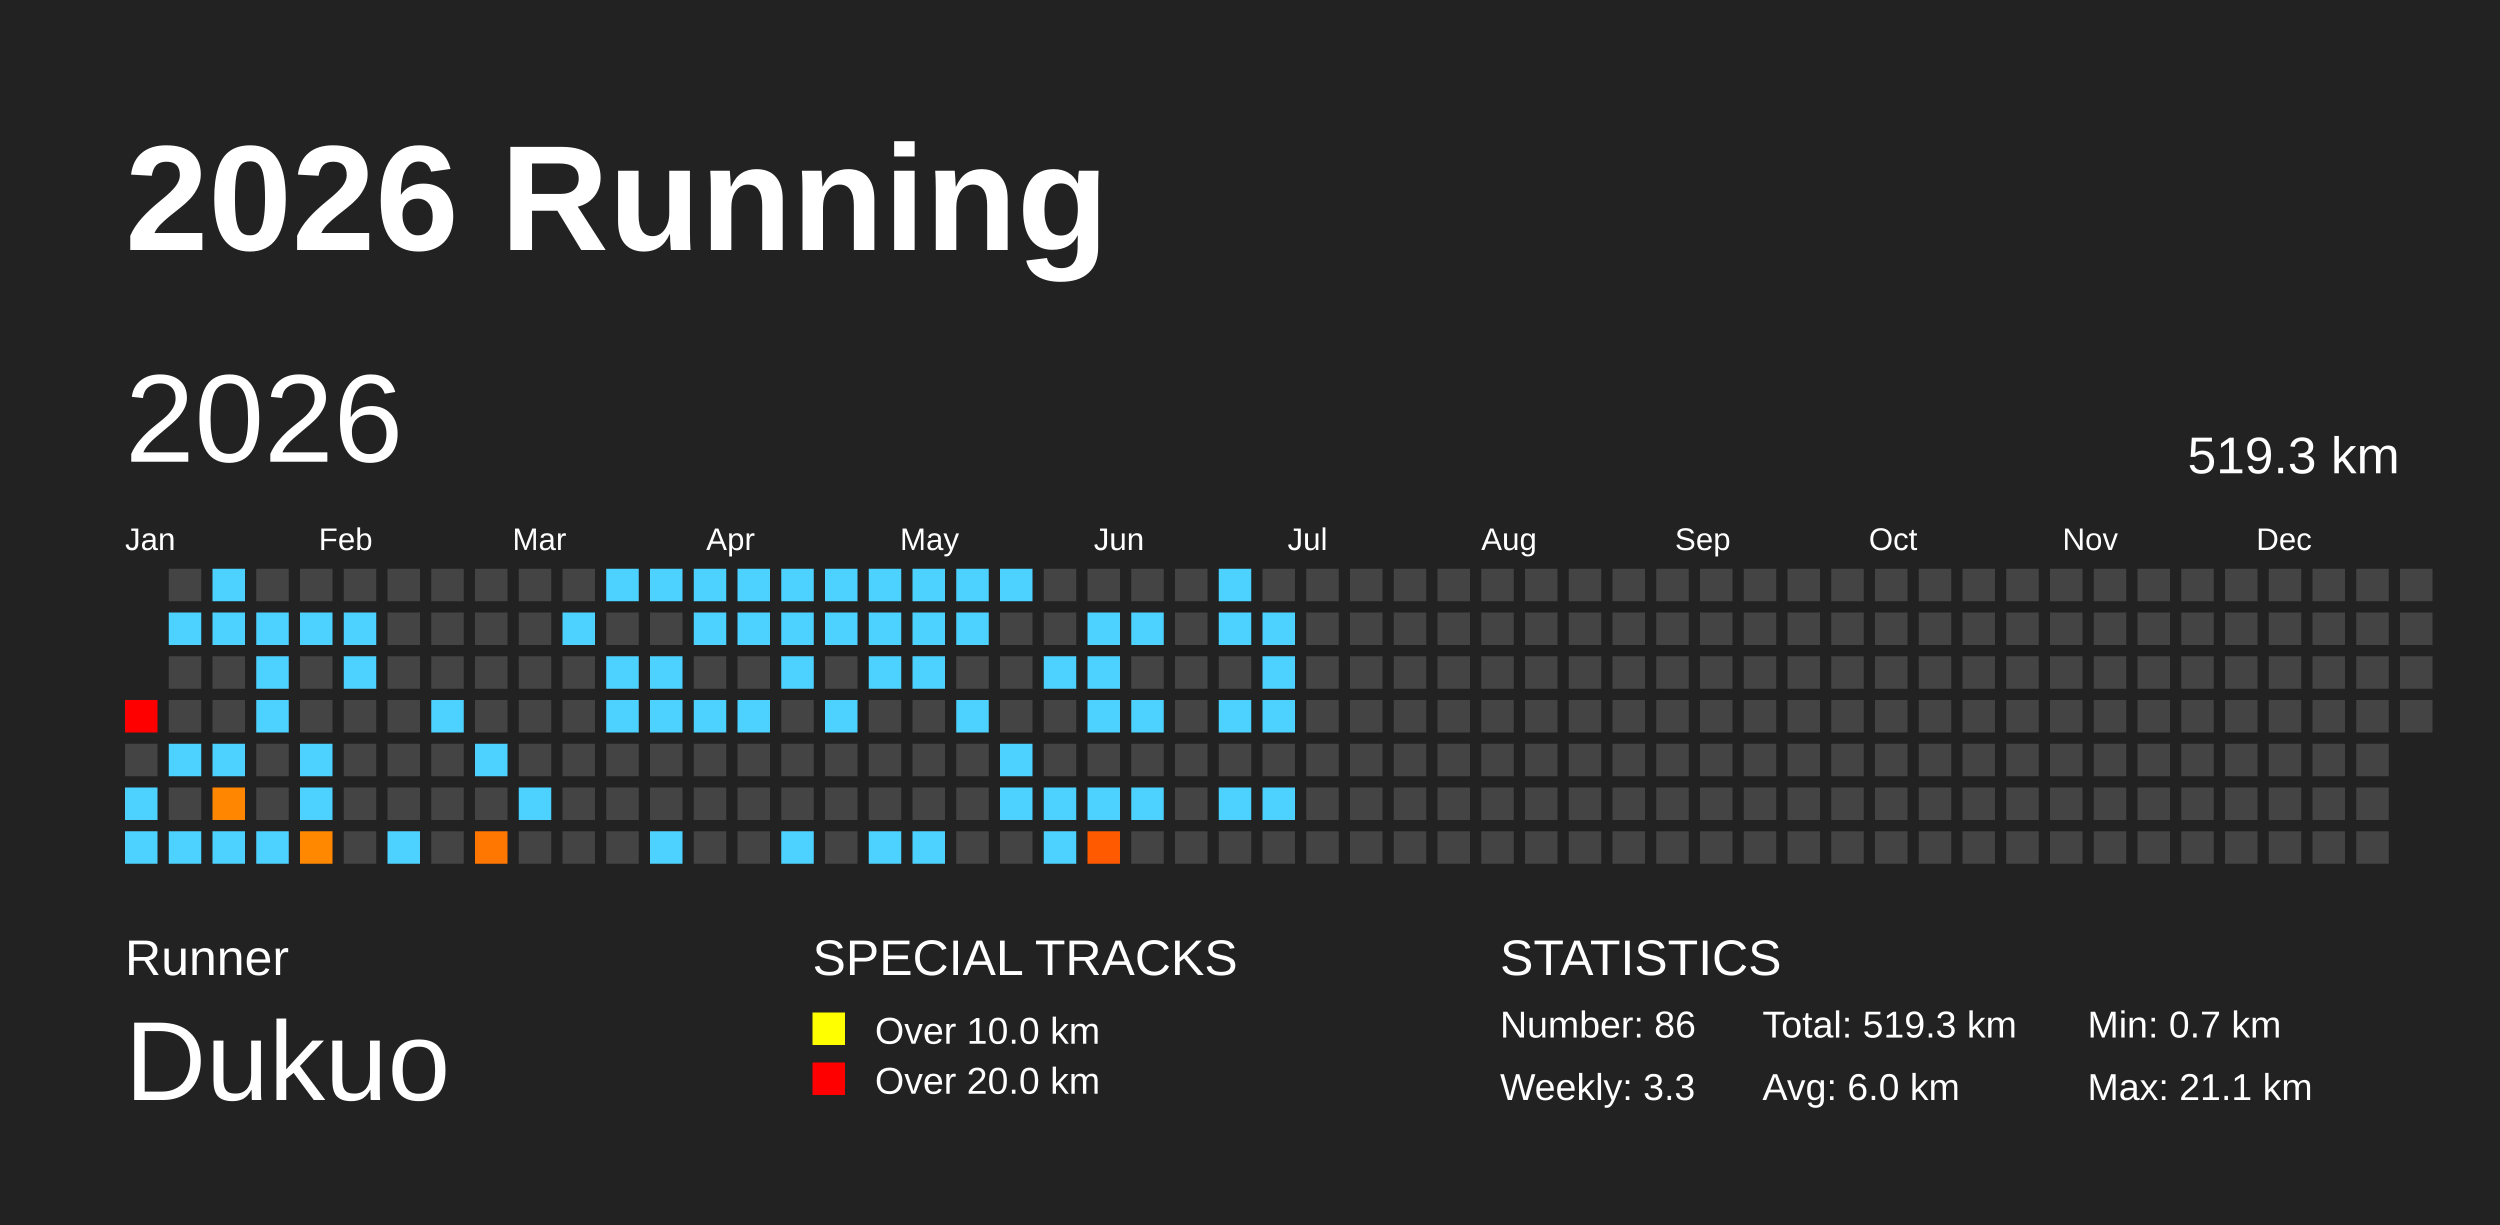
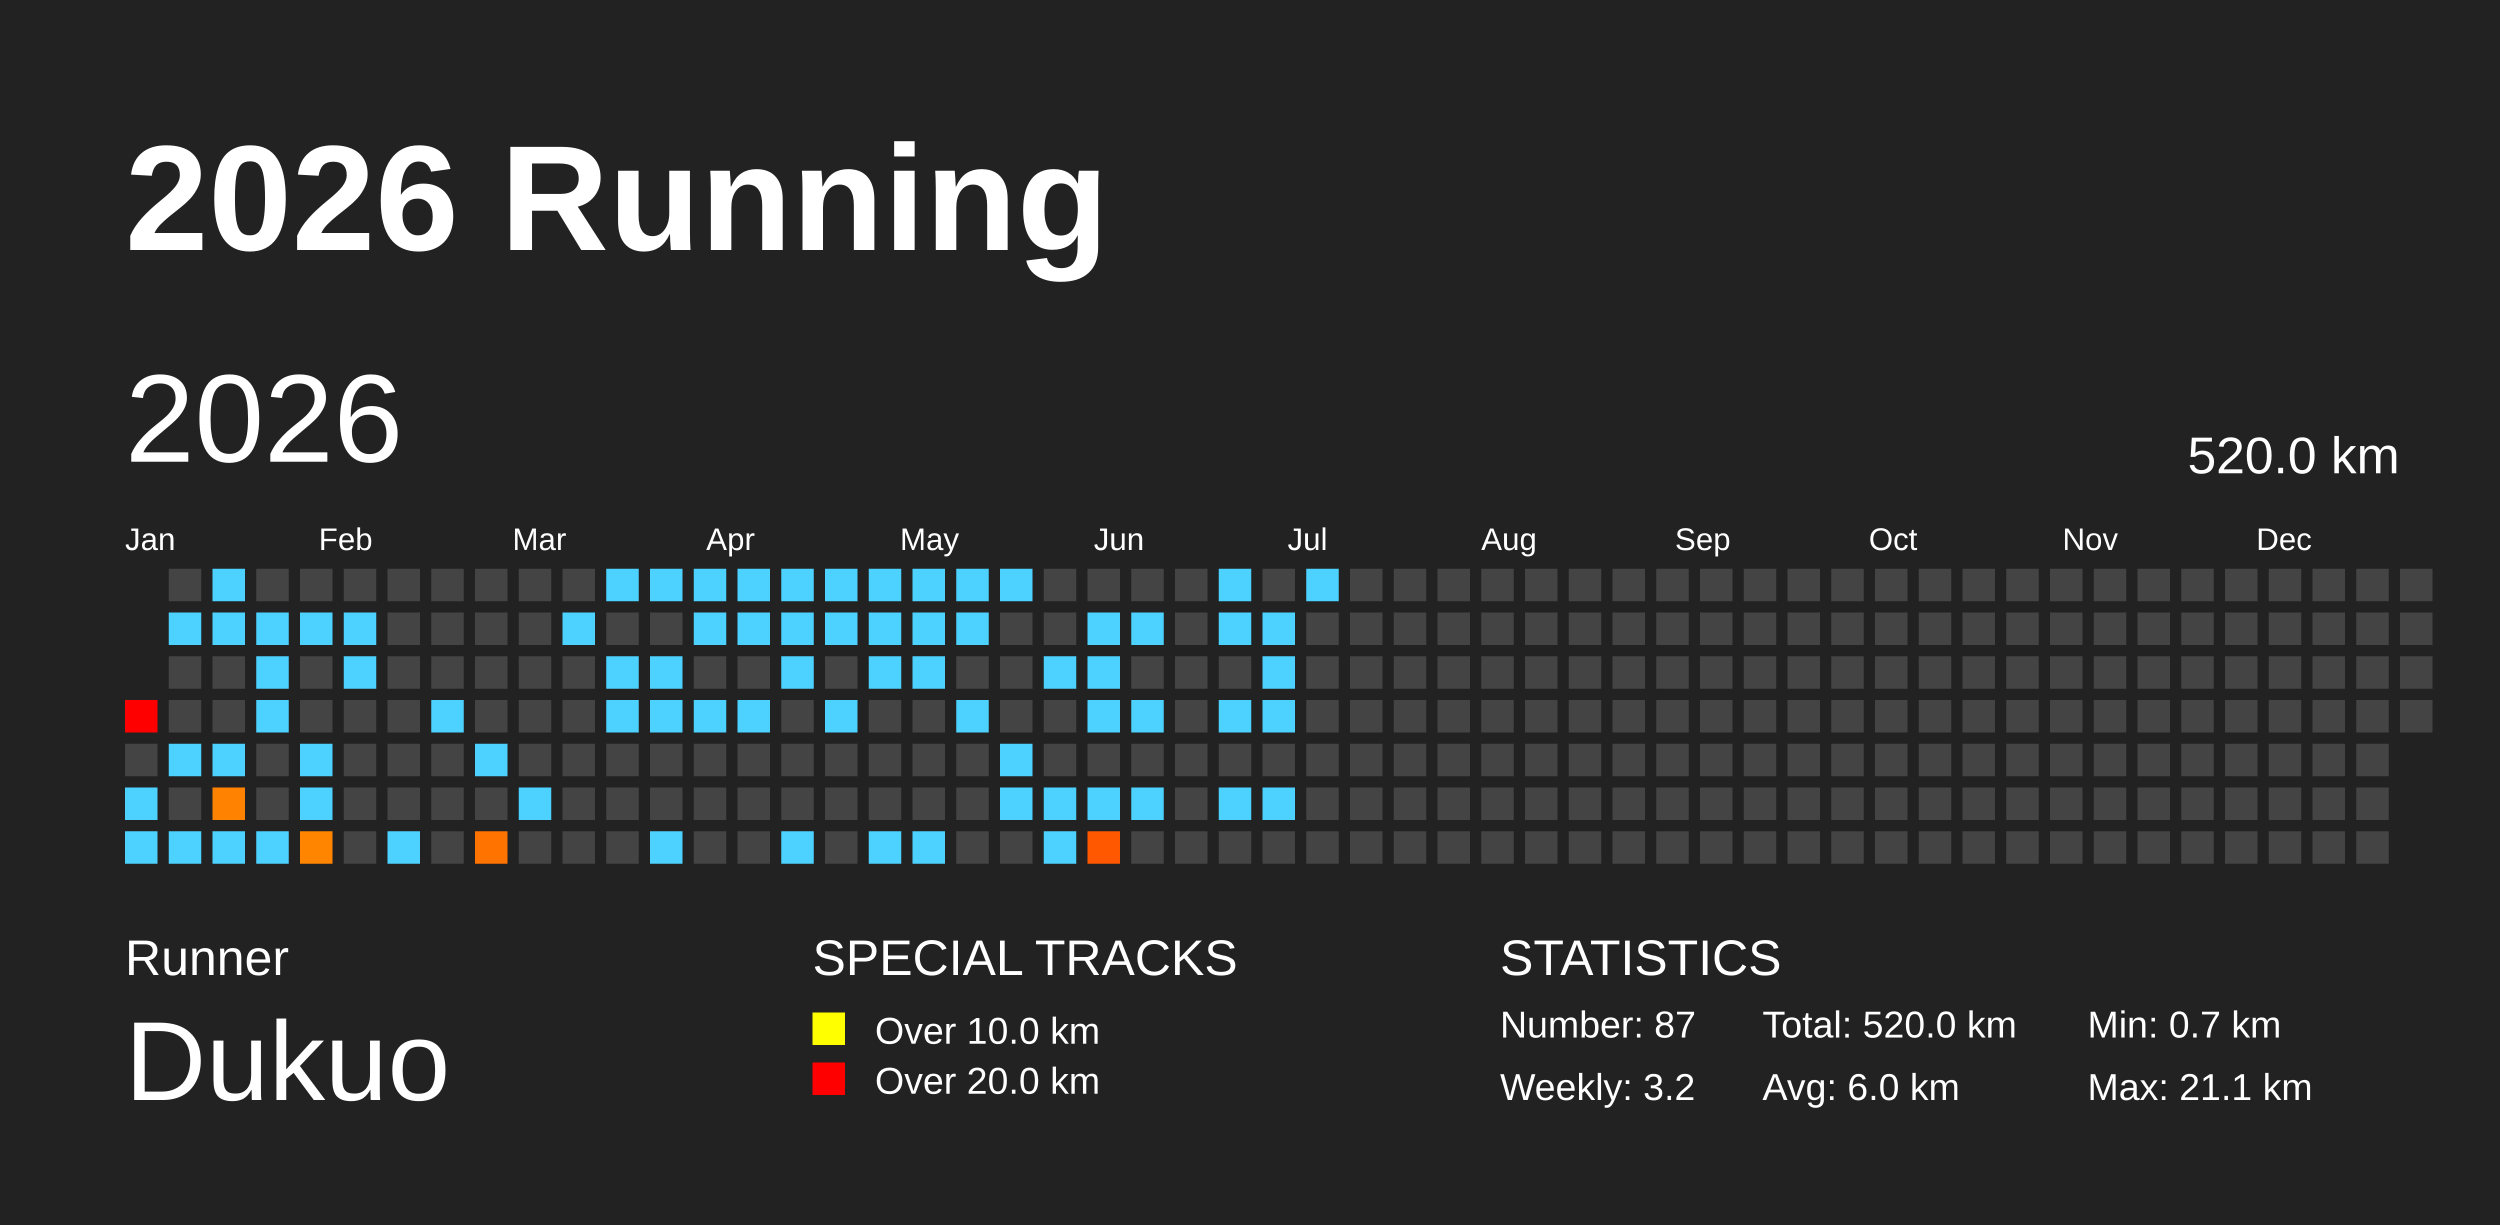
<svg xmlns="http://www.w3.org/2000/svg" baseProfile="full" height="98mm" version="1.1" viewBox="0,0,200,98" width="200mm">
  <defs>
    <pattern height="2" id="indoor-stripe" patternUnits="userSpaceOnUse" width="2">
      <line stroke="white" stroke-opacity="0.45" stroke-width="0.5" x1="0" x2="2" y1="2" y2="0" />
    </pattern>
  </defs>
  <rect fill="#222222" height="98" width="200" x="0" y="0" />
  <text fill="#FFFFFF" style="font-size:12px; font-family:Arial; font-weight:bold;" x="10" y="20">2026 Running</text>
  <text fill="#FFFFFF" style="font-size:4px; font-family:Arial" x="10" y="78">Runner</text>
  <text fill="#FFFFFF" style="font-size:9px; font-family:Arial" x="10" y="88">Dukuo</text>
  <text fill="#FFFFFF" style="font-size:4px; font-family:Arial" x="65" y="78">SPECIAL TRACKS</text>
  <rect fill="yellow" height="2.6" width="2.6" x="65" y="81" />
  <text fill="#FFFFFF" style="font-size:3px; font-family:Arial" x="70" y="83.5">Over 10.0 km</text>
  <rect fill="red" height="2.6" width="2.6" x="65" y="85" />
  <text fill="#FFFFFF" style="font-size:3px; font-family:Arial" x="70" y="87.5">Over 20.0 km</text>
  <text fill="#FFFFFF" style="font-size:4px; font-family:Arial" x="120" y="78">STATISTICS</text>
-   <text fill="#FFFFFF" style="font-size:3px; font-family:Arial" x="120" y="83">Number: 86</text>
-   <text fill="#FFFFFF" style="font-size:3px; font-family:Arial" x="120" y="88">Weekly: 3.3</text>
-   <text fill="#FFFFFF" style="font-size:3px; font-family:Arial" x="141" y="83">Total: 519.3 km</text>
+   <text fill="#FFFFFF" style="font-size:3px; font-family:Arial" x="120" y="83">Number: 87</text>
+   <text fill="#FFFFFF" style="font-size:3px; font-family:Arial" x="120" y="88">Weekly: 3.2</text>
+   <text fill="#FFFFFF" style="font-size:3px; font-family:Arial" x="141" y="83">Total: 520.0 km</text>
  <text fill="#FFFFFF" style="font-size:3px; font-family:Arial" x="141" y="88">Avg: 6.0 km</text>
  <text fill="#FFFFFF" style="font-size:3px; font-family:Arial" x="167" y="83">Min: 0.7 km</text>
  <text fill="#FFFFFF" style="font-size:3px; font-family:Arial" x="167" y="88">Max: 21.1 km</text>
  <text dominant-baseline="hanging" fill="#FFFFFF" style="font-size:10.0px; font-family:Arial;" x="10" y="30">2026</text>
-   <text dominant-baseline="hanging" fill="#FFFFFF" style="font-size:4.125px; font-family:Arial;" x="175" y="35">519.3 km</text>
+   <text dominant-baseline="hanging" fill="#FFFFFF" style="font-size:4.125px; font-family:Arial;" x="175" y="35">520.0 km</text>
  <text fill="#FFFFFF" style="font-size:2.5px; font-family:Arial" x="10.0" y="44">Jan</text>
  <text fill="#FFFFFF" style="font-size:2.5px; font-family:Arial" x="25.5" y="44">Feb</text>
  <text fill="#FFFFFF" style="font-size:2.5px; font-family:Arial" x="41.0" y="44">Mar</text>
  <text fill="#FFFFFF" style="font-size:2.5px; font-family:Arial" x="56.5" y="44">Apr</text>
  <text fill="#FFFFFF" style="font-size:2.5px; font-family:Arial" x="72.0" y="44">May</text>
  <text fill="#FFFFFF" style="font-size:2.5px; font-family:Arial" x="87.5" y="44">Jun</text>
  <text fill="#FFFFFF" style="font-size:2.5px; font-family:Arial" x="103.0" y="44">Jul</text>
  <text fill="#FFFFFF" style="font-size:2.5px; font-family:Arial" x="118.5" y="44">Aug</text>
  <text fill="#FFFFFF" style="font-size:2.5px; font-family:Arial" x="134.0" y="44">Sep</text>
  <text fill="#FFFFFF" style="font-size:2.5px; font-family:Arial" x="149.5" y="44">Oct</text>
  <text fill="#FFFFFF" style="font-size:2.5px; font-family:Arial" x="165.0" y="44">Nov</text>
  <text fill="#FFFFFF" style="font-size:2.5px; font-family:Arial" x="180.5" y="44">Dec</text>
  <rect fill="red" height="2.6" width="2.6" x="10.0" y="56.0" />
  <rect fill="#444444" height="2.6" width="2.6" x="10.0" y="59.5" />
  <rect fill="#4dd2ff" height="2.6" width="2.6" x="10.0" y="63.0" />
  <rect fill="#4dd2ff" height="2.6" width="2.6" x="10.0" y="66.5" />
  <rect fill="#444444" height="2.6" width="2.6" x="13.5" y="45.5" />
  <rect fill="#4dd2ff" height="2.6" width="2.6" x="13.5" y="49.0" />
  <rect fill="#444444" height="2.6" width="2.6" x="13.5" y="52.5" />
  <rect fill="#444444" height="2.6" width="2.6" x="13.5" y="56.0" />
  <rect fill="#4dd2ff" height="2.6" width="2.6" x="13.5" y="59.5" />
  <rect fill="#444444" height="2.6" width="2.6" x="13.5" y="63.0" />
  <rect fill="#4dd2ff" height="2.6" width="2.6" x="13.5" y="66.5" />
  <rect fill="#4dd2ff" height="2.6" width="2.6" x="17.0" y="45.5" />
  <rect fill="#4dd2ff" height="2.6" width="2.6" x="17.0" y="49.0" />
  <rect fill="#444444" height="2.6" width="2.6" x="17.0" y="52.5" />
  <rect fill="#444444" height="2.6" width="2.6" x="17.0" y="56.0" />
  <rect fill="#4dd2ff" height="2.6" width="2.6" x="17.0" y="59.5" />
-   <rect fill="#ff8600" height="2.6" width="2.6" x="17.0" y="63.0" />
+   <rect fill="#ff8300" height="2.6" width="2.6" x="17.0" y="63.0" />
  <rect fill="#4dd2ff" height="2.6" width="2.6" x="17.0" y="66.5" />
  <rect fill="#444444" height="2.6" width="2.6" x="20.5" y="45.5" />
  <rect fill="#4dd2ff" height="2.6" width="2.6" x="20.5" y="49.0" />
  <rect fill="#4dd2ff" height="2.6" width="2.6" x="20.5" y="52.5" />
  <rect fill="#4dd2ff" height="2.6" width="2.6" x="20.5" y="56.0" />
  <rect fill="#444444" height="2.6" width="2.6" x="20.5" y="59.5" />
  <rect fill="#444444" height="2.6" width="2.6" x="20.5" y="63.0" />
  <rect fill="#4dd2ff" height="2.6" width="2.6" x="20.5" y="66.5" />
  <rect fill="#444444" height="2.6" width="2.6" x="24.0" y="45.5" />
  <rect fill="#4dd2ff" height="2.6" width="2.6" x="24.0" y="49.0" />
  <rect fill="#444444" height="2.6" width="2.6" x="24.0" y="52.5" />
  <rect fill="#444444" height="2.6" width="2.6" x="24.0" y="56.0" />
  <rect fill="#4dd2ff" height="2.6" width="2.6" x="24.0" y="59.5" />
  <rect fill="#4dd2ff" height="2.6" width="2.6" x="24.0" y="63.0" />
-   <rect fill="#ff8800" height="2.6" width="2.6" x="24.0" y="66.5" />
+   <rect fill="#ff8500" height="2.6" width="2.6" x="24.0" y="66.5" />
  <rect fill="#444444" height="2.6" width="2.6" x="27.5" y="45.5" />
  <rect fill="#4dd2ff" height="2.6" width="2.6" x="27.5" y="49.0" />
  <rect fill="#4dd2ff" height="2.6" width="2.6" x="27.5" y="52.5" />
  <rect fill="#444444" height="2.6" width="2.6" x="27.5" y="56.0" />
  <rect fill="#444444" height="2.6" width="2.6" x="27.5" y="59.5" />
  <rect fill="#444444" height="2.6" width="2.6" x="27.5" y="63.0" />
  <rect fill="#444444" height="2.6" width="2.6" x="27.5" y="66.5" />
  <rect fill="#444444" height="2.6" width="2.6" x="31.0" y="45.5" />
  <rect fill="#444444" height="2.6" width="2.6" x="31.0" y="49.0" />
  <rect fill="#444444" height="2.6" width="2.6" x="31.0" y="52.5" />
  <rect fill="#444444" height="2.6" width="2.6" x="31.0" y="56.0" />
  <rect fill="#444444" height="2.6" width="2.6" x="31.0" y="59.5" />
  <rect fill="#444444" height="2.6" width="2.6" x="31.0" y="63.0" />
  <rect fill="#4dd2ff" height="2.6" width="2.6" x="31.0" y="66.5" />
  <rect fill="#444444" height="2.6" width="2.6" x="34.5" y="45.5" />
  <rect fill="#444444" height="2.6" width="2.6" x="34.5" y="49.0" />
  <rect fill="#444444" height="2.6" width="2.6" x="34.5" y="52.5" />
  <rect fill="#4dd2ff" height="2.6" width="2.6" x="34.5" y="56.0" />
  <rect fill="#444444" height="2.6" width="2.6" x="34.5" y="59.5" />
  <rect fill="#444444" height="2.6" width="2.6" x="34.5" y="63.0" />
  <rect fill="#444444" height="2.6" width="2.6" x="34.5" y="66.5" />
  <rect fill="#444444" height="2.6" width="2.6" x="38.0" y="45.5" />
  <rect fill="#444444" height="2.6" width="2.6" x="38.0" y="49.0" />
  <rect fill="#444444" height="2.6" width="2.6" x="38.0" y="52.5" />
  <rect fill="#444444" height="2.6" width="2.6" x="38.0" y="56.0" />
  <rect fill="#4dd2ff" height="2.6" width="2.6" x="38.0" y="59.5" />
  <rect fill="#444444" height="2.6" width="2.6" x="38.0" y="63.0" />
-   <rect fill="#ff7600" height="2.6" width="2.6" x="38.0" y="66.5" />
+   <rect fill="#ff7300" height="2.6" width="2.6" x="38.0" y="66.5" />
  <rect fill="#444444" height="2.6" width="2.6" x="41.5" y="45.5" />
  <rect fill="#444444" height="2.6" width="2.6" x="41.5" y="49.0" />
  <rect fill="#444444" height="2.6" width="2.6" x="41.5" y="52.5" />
  <rect fill="#444444" height="2.6" width="2.6" x="41.5" y="56.0" />
  <rect fill="#444444" height="2.6" width="2.6" x="41.5" y="59.5" />
  <rect fill="#4dd2ff" height="2.6" width="2.6" x="41.5" y="63.0" />
  <rect fill="#444444" height="2.6" width="2.6" x="41.5" y="66.5" />
  <rect fill="#444444" height="2.6" width="2.6" x="45.0" y="45.5" />
  <rect fill="#4dd2ff" height="2.6" width="2.6" x="45.0" y="49.0" />
  <rect fill="#444444" height="2.6" width="2.6" x="45.0" y="52.5" />
  <rect fill="#444444" height="2.6" width="2.6" x="45.0" y="56.0" />
  <rect fill="#444444" height="2.6" width="2.6" x="45.0" y="59.5" />
  <rect fill="#444444" height="2.6" width="2.6" x="45.0" y="63.0" />
  <rect fill="#444444" height="2.6" width="2.6" x="45.0" y="66.5" />
  <rect fill="#4dd2ff" height="2.6" width="2.6" x="48.5" y="45.5" />
  <rect fill="#444444" height="2.6" width="2.6" x="48.5" y="49.0" />
  <rect fill="#4dd2ff" height="2.6" width="2.6" x="48.5" y="52.5" />
  <rect fill="#4dd2ff" height="2.6" width="2.6" x="48.5" y="56.0" />
  <rect fill="#444444" height="2.6" width="2.6" x="48.5" y="59.5" />
  <rect fill="#444444" height="2.6" width="2.6" x="48.5" y="63.0" />
  <rect fill="#444444" height="2.6" width="2.6" x="48.5" y="66.5" />
  <rect fill="#4dd2ff" height="2.6" width="2.6" x="52.0" y="45.5" />
  <rect fill="#444444" height="2.6" width="2.6" x="52.0" y="49.0" />
  <rect fill="#4dd2ff" height="2.6" width="2.6" x="52.0" y="52.5" />
  <rect fill="#4dd2ff" height="2.6" width="2.6" x="52.0" y="56.0" />
  <rect fill="#444444" height="2.6" width="2.6" x="52.0" y="59.5" />
  <rect fill="#444444" height="2.6" width="2.6" x="52.0" y="63.0" />
  <rect fill="#4dd2ff" height="2.6" width="2.6" x="52.0" y="66.5" />
  <rect fill="#4dd2ff" height="2.6" width="2.6" x="55.5" y="45.5" />
  <rect fill="#4dd2ff" height="2.6" width="2.6" x="55.5" y="49.0" />
  <rect fill="#444444" height="2.6" width="2.6" x="55.5" y="52.5" />
  <rect fill="#4dd2ff" height="2.6" width="2.6" x="55.5" y="56.0" />
  <rect fill="#444444" height="2.6" width="2.6" x="55.5" y="59.5" />
  <rect fill="#444444" height="2.6" width="2.6" x="55.5" y="63.0" />
  <rect fill="#444444" height="2.6" width="2.6" x="55.5" y="66.5" />
  <rect fill="#4dd2ff" height="2.6" width="2.6" x="59.0" y="45.5" />
  <rect fill="#4dd2ff" height="2.6" width="2.6" x="59.0" y="49.0" />
  <rect fill="#444444" height="2.6" width="2.6" x="59.0" y="52.5" />
  <rect fill="#4dd2ff" height="2.6" width="2.6" x="59.0" y="56.0" />
  <rect fill="#444444" height="2.6" width="2.6" x="59.0" y="59.5" />
  <rect fill="#444444" height="2.6" width="2.6" x="59.0" y="63.0" />
  <rect fill="#444444" height="2.6" width="2.6" x="59.0" y="66.5" />
  <rect fill="#4dd2ff" height="2.6" width="2.6" x="62.5" y="45.5" />
  <rect fill="#4dd2ff" height="2.6" width="2.6" x="62.5" y="49.0" />
  <rect fill="#4dd2ff" height="2.6" width="2.6" x="62.5" y="52.5" />
  <rect fill="#444444" height="2.6" width="2.6" x="62.5" y="56.0" />
  <rect fill="#444444" height="2.6" width="2.6" x="62.5" y="59.5" />
  <rect fill="#444444" height="2.6" width="2.6" x="62.5" y="63.0" />
  <rect fill="#4dd2ff" height="2.6" width="2.6" x="62.5" y="66.5" />
  <rect fill="#4dd2ff" height="2.6" width="2.6" x="66.0" y="45.5" />
  <rect fill="#4dd2ff" height="2.6" width="2.6" x="66.0" y="49.0" />
  <rect fill="#444444" height="2.6" width="2.6" x="66.0" y="52.5" />
  <rect fill="#4dd2ff" height="2.6" width="2.6" x="66.0" y="56.0" />
  <rect fill="#444444" height="2.6" width="2.6" x="66.0" y="59.5" />
  <rect fill="#444444" height="2.6" width="2.6" x="66.0" y="63.0" />
  <rect fill="#444444" height="2.6" width="2.6" x="66.0" y="66.5" />
  <rect fill="#4dd2ff" height="2.6" width="2.6" x="69.5" y="45.5" />
  <rect fill="#4dd2ff" height="2.6" width="2.6" x="69.5" y="49.0" />
  <rect fill="#4dd2ff" height="2.6" width="2.6" x="69.5" y="52.5" />
  <rect fill="#444444" height="2.6" width="2.6" x="69.5" y="56.0" />
  <rect fill="#444444" height="2.6" width="2.6" x="69.5" y="59.5" />
  <rect fill="#444444" height="2.6" width="2.6" x="69.5" y="63.0" />
  <rect fill="#4dd2ff" height="2.6" width="2.6" x="69.5" y="66.5" />
  <rect fill="#4dd2ff" height="2.6" width="2.6" x="73.0" y="45.5" />
  <rect fill="#4dd2ff" height="2.6" width="2.6" x="73.0" y="49.0" />
  <rect fill="#4dd2ff" height="2.6" width="2.6" x="73.0" y="52.5" />
  <rect fill="#444444" height="2.6" width="2.6" x="73.0" y="56.0" />
  <rect fill="#444444" height="2.6" width="2.6" x="73.0" y="59.5" />
  <rect fill="#444444" height="2.6" width="2.6" x="73.0" y="63.0" />
  <rect fill="#4dd2ff" height="2.6" width="2.6" x="73.0" y="66.5" />
  <rect fill="#4dd2ff" height="2.6" width="2.6" x="76.5" y="45.5" />
  <rect fill="#4dd2ff" height="2.6" width="2.6" x="76.5" y="49.0" />
  <rect fill="#444444" height="2.6" width="2.6" x="76.5" y="52.5" />
  <rect fill="#4dd2ff" height="2.6" width="2.6" x="76.5" y="56.0" />
  <rect fill="#444444" height="2.6" width="2.6" x="76.5" y="59.5" />
  <rect fill="#444444" height="2.6" width="2.6" x="76.5" y="63.0" />
  <rect fill="#444444" height="2.6" width="2.6" x="76.5" y="66.5" />
  <rect fill="#4dd2ff" height="2.6" width="2.6" x="80.0" y="45.5" />
  <rect fill="#444444" height="2.6" width="2.6" x="80.0" y="49.0" />
  <rect fill="#444444" height="2.6" width="2.6" x="80.0" y="52.5" />
  <rect fill="#444444" height="2.6" width="2.6" x="80.0" y="56.0" />
  <rect fill="#4dd2ff" height="2.6" width="2.6" x="80.0" y="59.5" />
  <rect fill="#4dd2ff" height="2.6" width="2.6" x="80.0" y="63.0" />
  <rect fill="#444444" height="2.6" width="2.6" x="80.0" y="66.5" />
  <rect fill="#444444" height="2.6" width="2.6" x="83.5" y="45.5" />
  <rect fill="#444444" height="2.6" width="2.6" x="83.5" y="49.0" />
  <rect fill="#4dd2ff" height="2.6" width="2.6" x="83.5" y="52.5" />
  <rect fill="#444444" height="2.6" width="2.6" x="83.5" y="56.0" />
  <rect fill="#444444" height="2.6" width="2.6" x="83.5" y="59.5" />
  <rect fill="#4dd2ff" height="2.6" width="2.6" x="83.5" y="63.0" />
  <rect fill="#4dd2ff" height="2.6" width="2.6" x="83.5" y="66.5" />
  <rect fill="#444444" height="2.6" width="2.6" x="87.0" y="45.5" />
  <rect fill="#4dd2ff" height="2.6" width="2.6" x="87.0" y="49.0" />
  <rect fill="#4dd2ff" height="2.6" width="2.6" x="87.0" y="52.5" />
  <rect fill="#4dd2ff" height="2.6" width="2.6" x="87.0" y="56.0" />
  <rect fill="#444444" height="2.6" width="2.6" x="87.0" y="59.5" />
  <rect fill="#4dd2ff" height="2.6" width="2.6" x="87.0" y="63.0" />
-   <rect fill="#ff5a00" height="2.6" width="2.6" x="87.0" y="66.5" />
+   <rect fill="#ff5800" height="2.6" width="2.6" x="87.0" y="66.5" />
  <rect fill="#444444" height="2.6" width="2.6" x="90.5" y="45.5" />
  <rect fill="#4dd2ff" height="2.6" width="2.6" x="90.5" y="49.0" />
  <rect fill="#444444" height="2.6" width="2.6" x="90.5" y="52.5" />
  <rect fill="#4dd2ff" height="2.6" width="2.6" x="90.5" y="56.0" />
  <rect fill="#444444" height="2.6" width="2.6" x="90.5" y="59.5" />
  <rect fill="#4dd2ff" height="2.6" width="2.6" x="90.5" y="63.0" />
  <rect fill="#444444" height="2.6" width="2.6" x="90.5" y="66.5" />
  <rect fill="#444444" height="2.6" width="2.6" x="94.0" y="45.5" />
  <rect fill="#444444" height="2.6" width="2.6" x="94.0" y="49.0" />
  <rect fill="#444444" height="2.6" width="2.6" x="94.0" y="52.5" />
  <rect fill="#444444" height="2.6" width="2.6" x="94.0" y="56.0" />
  <rect fill="#444444" height="2.6" width="2.6" x="94.0" y="59.5" />
  <rect fill="#444444" height="2.6" width="2.6" x="94.0" y="63.0" />
  <rect fill="#444444" height="2.6" width="2.6" x="94.0" y="66.5" />
  <rect fill="#4dd2ff" height="2.6" width="2.6" x="97.5" y="45.5" />
  <rect fill="#4dd2ff" height="2.6" width="2.6" x="97.5" y="49.0" />
  <rect fill="#444444" height="2.6" width="2.6" x="97.5" y="52.5" />
  <rect fill="#4dd2ff" height="2.6" width="2.6" x="97.5" y="56.0" />
  <rect fill="#444444" height="2.6" width="2.6" x="97.5" y="59.5" />
  <rect fill="#4dd2ff" height="2.6" width="2.6" x="97.5" y="63.0" />
  <rect fill="#444444" height="2.6" width="2.6" x="97.5" y="66.5" />
  <rect fill="#444444" height="2.6" width="2.6" x="101.0" y="45.5" />
  <rect fill="#4dd2ff" height="2.6" width="2.6" x="101.0" y="49.0" />
  <rect fill="#4dd2ff" height="2.6" width="2.6" x="101.0" y="52.5" />
  <rect fill="#4dd2ff" height="2.6" width="2.6" x="101.0" y="56.0" />
  <rect fill="#444444" height="2.6" width="2.6" x="101.0" y="59.5" />
  <rect fill="#4dd2ff" height="2.6" width="2.6" x="101.0" y="63.0" />
  <rect fill="#444444" height="2.6" width="2.6" x="101.0" y="66.5" />
-   <rect fill="#444444" height="2.6" width="2.6" x="104.5" y="45.5" />
+   <rect fill="#4dd2ff" height="2.6" width="2.6" x="104.5" y="45.5" />
  <rect fill="#444444" height="2.6" width="2.6" x="104.5" y="49.0" />
  <rect fill="#444444" height="2.6" width="2.6" x="104.5" y="52.5" />
  <rect fill="#444444" height="2.6" width="2.6" x="104.5" y="56.0" />
  <rect fill="#444444" height="2.6" width="2.6" x="104.5" y="59.5" />
  <rect fill="#444444" height="2.6" width="2.6" x="104.5" y="63.0" />
  <rect fill="#444444" height="2.6" width="2.6" x="104.5" y="66.5" />
  <rect fill="#444444" height="2.6" width="2.6" x="108.0" y="45.5" />
  <rect fill="#444444" height="2.6" width="2.6" x="108.0" y="49.0" />
  <rect fill="#444444" height="2.6" width="2.6" x="108.0" y="52.5" />
  <rect fill="#444444" height="2.6" width="2.6" x="108.0" y="56.0" />
  <rect fill="#444444" height="2.6" width="2.6" x="108.0" y="59.5" />
  <rect fill="#444444" height="2.6" width="2.6" x="108.0" y="63.0" />
  <rect fill="#444444" height="2.6" width="2.6" x="108.0" y="66.5" />
  <rect fill="#444444" height="2.6" width="2.6" x="111.5" y="45.5" />
  <rect fill="#444444" height="2.6" width="2.6" x="111.5" y="49.0" />
  <rect fill="#444444" height="2.6" width="2.6" x="111.5" y="52.5" />
  <rect fill="#444444" height="2.6" width="2.6" x="111.5" y="56.0" />
  <rect fill="#444444" height="2.6" width="2.6" x="111.5" y="59.5" />
  <rect fill="#444444" height="2.6" width="2.6" x="111.5" y="63.0" />
  <rect fill="#444444" height="2.6" width="2.6" x="111.5" y="66.5" />
  <rect fill="#444444" height="2.6" width="2.6" x="115.0" y="45.5" />
  <rect fill="#444444" height="2.6" width="2.6" x="115.0" y="49.0" />
  <rect fill="#444444" height="2.6" width="2.6" x="115.0" y="52.5" />
  <rect fill="#444444" height="2.6" width="2.6" x="115.0" y="56.0" />
  <rect fill="#444444" height="2.6" width="2.6" x="115.0" y="59.5" />
  <rect fill="#444444" height="2.6" width="2.6" x="115.0" y="63.0" />
  <rect fill="#444444" height="2.6" width="2.6" x="115.0" y="66.5" />
  <rect fill="#444444" height="2.6" width="2.6" x="118.5" y="45.5" />
  <rect fill="#444444" height="2.6" width="2.6" x="118.5" y="49.0" />
  <rect fill="#444444" height="2.6" width="2.6" x="118.5" y="52.5" />
  <rect fill="#444444" height="2.6" width="2.6" x="118.5" y="56.0" />
  <rect fill="#444444" height="2.6" width="2.6" x="118.5" y="59.5" />
  <rect fill="#444444" height="2.6" width="2.6" x="118.5" y="63.0" />
  <rect fill="#444444" height="2.6" width="2.6" x="118.5" y="66.5" />
  <rect fill="#444444" height="2.6" width="2.6" x="122.0" y="45.5" />
  <rect fill="#444444" height="2.6" width="2.6" x="122.0" y="49.0" />
  <rect fill="#444444" height="2.6" width="2.6" x="122.0" y="52.5" />
  <rect fill="#444444" height="2.6" width="2.6" x="122.0" y="56.0" />
  <rect fill="#444444" height="2.6" width="2.6" x="122.0" y="59.5" />
  <rect fill="#444444" height="2.6" width="2.6" x="122.0" y="63.0" />
  <rect fill="#444444" height="2.6" width="2.6" x="122.0" y="66.5" />
  <rect fill="#444444" height="2.6" width="2.6" x="125.5" y="45.5" />
  <rect fill="#444444" height="2.6" width="2.6" x="125.5" y="49.0" />
  <rect fill="#444444" height="2.6" width="2.6" x="125.5" y="52.5" />
  <rect fill="#444444" height="2.6" width="2.6" x="125.5" y="56.0" />
  <rect fill="#444444" height="2.6" width="2.6" x="125.5" y="59.5" />
  <rect fill="#444444" height="2.6" width="2.6" x="125.5" y="63.0" />
  <rect fill="#444444" height="2.6" width="2.6" x="125.5" y="66.5" />
  <rect fill="#444444" height="2.6" width="2.6" x="129.0" y="45.5" />
  <rect fill="#444444" height="2.6" width="2.6" x="129.0" y="49.0" />
  <rect fill="#444444" height="2.6" width="2.6" x="129.0" y="52.5" />
  <rect fill="#444444" height="2.6" width="2.6" x="129.0" y="56.0" />
  <rect fill="#444444" height="2.6" width="2.6" x="129.0" y="59.5" />
  <rect fill="#444444" height="2.6" width="2.6" x="129.0" y="63.0" />
  <rect fill="#444444" height="2.6" width="2.6" x="129.0" y="66.5" />
  <rect fill="#444444" height="2.6" width="2.6" x="132.5" y="45.5" />
  <rect fill="#444444" height="2.6" width="2.6" x="132.5" y="49.0" />
  <rect fill="#444444" height="2.6" width="2.6" x="132.5" y="52.5" />
  <rect fill="#444444" height="2.6" width="2.6" x="132.5" y="56.0" />
  <rect fill="#444444" height="2.6" width="2.6" x="132.5" y="59.5" />
  <rect fill="#444444" height="2.6" width="2.6" x="132.5" y="63.0" />
  <rect fill="#444444" height="2.6" width="2.6" x="132.5" y="66.5" />
  <rect fill="#444444" height="2.6" width="2.6" x="136.0" y="45.5" />
  <rect fill="#444444" height="2.6" width="2.6" x="136.0" y="49.0" />
  <rect fill="#444444" height="2.6" width="2.6" x="136.0" y="52.5" />
  <rect fill="#444444" height="2.6" width="2.6" x="136.0" y="56.0" />
  <rect fill="#444444" height="2.6" width="2.6" x="136.0" y="59.5" />
  <rect fill="#444444" height="2.6" width="2.6" x="136.0" y="63.0" />
  <rect fill="#444444" height="2.6" width="2.6" x="136.0" y="66.5" />
  <rect fill="#444444" height="2.6" width="2.6" x="139.5" y="45.5" />
  <rect fill="#444444" height="2.6" width="2.6" x="139.5" y="49.0" />
  <rect fill="#444444" height="2.6" width="2.6" x="139.5" y="52.5" />
  <rect fill="#444444" height="2.6" width="2.6" x="139.5" y="56.0" />
  <rect fill="#444444" height="2.6" width="2.6" x="139.5" y="59.5" />
  <rect fill="#444444" height="2.6" width="2.6" x="139.5" y="63.0" />
  <rect fill="#444444" height="2.6" width="2.6" x="139.5" y="66.5" />
  <rect fill="#444444" height="2.6" width="2.6" x="143.0" y="45.5" />
  <rect fill="#444444" height="2.6" width="2.6" x="143.0" y="49.0" />
  <rect fill="#444444" height="2.6" width="2.6" x="143.0" y="52.5" />
  <rect fill="#444444" height="2.6" width="2.6" x="143.0" y="56.0" />
  <rect fill="#444444" height="2.6" width="2.6" x="143.0" y="59.5" />
  <rect fill="#444444" height="2.6" width="2.6" x="143.0" y="63.0" />
  <rect fill="#444444" height="2.6" width="2.6" x="143.0" y="66.5" />
  <rect fill="#444444" height="2.6" width="2.6" x="146.5" y="45.5" />
  <rect fill="#444444" height="2.6" width="2.6" x="146.5" y="49.0" />
  <rect fill="#444444" height="2.6" width="2.6" x="146.5" y="52.5" />
  <rect fill="#444444" height="2.6" width="2.6" x="146.5" y="56.0" />
  <rect fill="#444444" height="2.6" width="2.6" x="146.5" y="59.5" />
  <rect fill="#444444" height="2.6" width="2.6" x="146.5" y="63.0" />
  <rect fill="#444444" height="2.6" width="2.6" x="146.5" y="66.5" />
  <rect fill="#444444" height="2.6" width="2.6" x="150.0" y="45.5" />
  <rect fill="#444444" height="2.6" width="2.6" x="150.0" y="49.0" />
  <rect fill="#444444" height="2.6" width="2.6" x="150.0" y="52.5" />
  <rect fill="#444444" height="2.6" width="2.6" x="150.0" y="56.0" />
  <rect fill="#444444" height="2.6" width="2.6" x="150.0" y="59.5" />
  <rect fill="#444444" height="2.6" width="2.6" x="150.0" y="63.0" />
  <rect fill="#444444" height="2.6" width="2.6" x="150.0" y="66.5" />
  <rect fill="#444444" height="2.6" width="2.6" x="153.5" y="45.5" />
  <rect fill="#444444" height="2.6" width="2.6" x="153.5" y="49.0" />
  <rect fill="#444444" height="2.6" width="2.6" x="153.5" y="52.5" />
  <rect fill="#444444" height="2.6" width="2.6" x="153.5" y="56.0" />
  <rect fill="#444444" height="2.6" width="2.6" x="153.5" y="59.5" />
  <rect fill="#444444" height="2.6" width="2.6" x="153.5" y="63.0" />
  <rect fill="#444444" height="2.6" width="2.6" x="153.5" y="66.5" />
  <rect fill="#444444" height="2.6" width="2.6" x="157.0" y="45.5" />
  <rect fill="#444444" height="2.6" width="2.6" x="157.0" y="49.0" />
  <rect fill="#444444" height="2.6" width="2.6" x="157.0" y="52.5" />
  <rect fill="#444444" height="2.6" width="2.6" x="157.0" y="56.0" />
  <rect fill="#444444" height="2.6" width="2.6" x="157.0" y="59.5" />
  <rect fill="#444444" height="2.6" width="2.6" x="157.0" y="63.0" />
  <rect fill="#444444" height="2.6" width="2.6" x="157.0" y="66.5" />
  <rect fill="#444444" height="2.6" width="2.6" x="160.5" y="45.5" />
  <rect fill="#444444" height="2.6" width="2.6" x="160.5" y="49.0" />
  <rect fill="#444444" height="2.6" width="2.6" x="160.5" y="52.5" />
  <rect fill="#444444" height="2.6" width="2.6" x="160.5" y="56.0" />
  <rect fill="#444444" height="2.6" width="2.6" x="160.5" y="59.5" />
  <rect fill="#444444" height="2.6" width="2.6" x="160.5" y="63.0" />
  <rect fill="#444444" height="2.6" width="2.6" x="160.5" y="66.5" />
  <rect fill="#444444" height="2.6" width="2.6" x="164.0" y="45.5" />
  <rect fill="#444444" height="2.6" width="2.6" x="164.0" y="49.0" />
  <rect fill="#444444" height="2.6" width="2.6" x="164.0" y="52.5" />
  <rect fill="#444444" height="2.6" width="2.6" x="164.0" y="56.0" />
  <rect fill="#444444" height="2.6" width="2.6" x="164.0" y="59.5" />
  <rect fill="#444444" height="2.6" width="2.6" x="164.0" y="63.0" />
  <rect fill="#444444" height="2.6" width="2.6" x="164.0" y="66.5" />
  <rect fill="#444444" height="2.6" width="2.6" x="167.5" y="45.5" />
  <rect fill="#444444" height="2.6" width="2.6" x="167.5" y="49.0" />
  <rect fill="#444444" height="2.6" width="2.6" x="167.5" y="52.5" />
  <rect fill="#444444" height="2.6" width="2.6" x="167.5" y="56.0" />
  <rect fill="#444444" height="2.6" width="2.6" x="167.5" y="59.5" />
  <rect fill="#444444" height="2.6" width="2.6" x="167.5" y="63.0" />
  <rect fill="#444444" height="2.6" width="2.6" x="167.5" y="66.5" />
  <rect fill="#444444" height="2.6" width="2.6" x="171.0" y="45.5" />
  <rect fill="#444444" height="2.6" width="2.6" x="171.0" y="49.0" />
  <rect fill="#444444" height="2.6" width="2.6" x="171.0" y="52.5" />
  <rect fill="#444444" height="2.6" width="2.6" x="171.0" y="56.0" />
  <rect fill="#444444" height="2.6" width="2.6" x="171.0" y="59.5" />
  <rect fill="#444444" height="2.6" width="2.6" x="171.0" y="63.0" />
  <rect fill="#444444" height="2.6" width="2.6" x="171.0" y="66.5" />
  <rect fill="#444444" height="2.6" width="2.6" x="174.5" y="45.5" />
  <rect fill="#444444" height="2.6" width="2.6" x="174.5" y="49.0" />
  <rect fill="#444444" height="2.6" width="2.6" x="174.5" y="52.5" />
  <rect fill="#444444" height="2.6" width="2.6" x="174.5" y="56.0" />
  <rect fill="#444444" height="2.6" width="2.6" x="174.5" y="59.5" />
  <rect fill="#444444" height="2.6" width="2.6" x="174.5" y="63.0" />
  <rect fill="#444444" height="2.6" width="2.6" x="174.5" y="66.5" />
  <rect fill="#444444" height="2.6" width="2.6" x="178.0" y="45.5" />
  <rect fill="#444444" height="2.6" width="2.6" x="178.0" y="49.0" />
  <rect fill="#444444" height="2.6" width="2.6" x="178.0" y="52.5" />
  <rect fill="#444444" height="2.6" width="2.6" x="178.0" y="56.0" />
  <rect fill="#444444" height="2.6" width="2.6" x="178.0" y="59.5" />
  <rect fill="#444444" height="2.6" width="2.6" x="178.0" y="63.0" />
  <rect fill="#444444" height="2.6" width="2.6" x="178.0" y="66.5" />
  <rect fill="#444444" height="2.6" width="2.6" x="181.5" y="45.5" />
  <rect fill="#444444" height="2.6" width="2.6" x="181.5" y="49.0" />
  <rect fill="#444444" height="2.6" width="2.6" x="181.5" y="52.5" />
  <rect fill="#444444" height="2.6" width="2.6" x="181.5" y="56.0" />
  <rect fill="#444444" height="2.6" width="2.6" x="181.5" y="59.5" />
  <rect fill="#444444" height="2.6" width="2.6" x="181.5" y="63.0" />
  <rect fill="#444444" height="2.6" width="2.6" x="181.5" y="66.5" />
  <rect fill="#444444" height="2.6" width="2.6" x="185.0" y="45.5" />
  <rect fill="#444444" height="2.6" width="2.6" x="185.0" y="49.0" />
  <rect fill="#444444" height="2.6" width="2.6" x="185.0" y="52.5" />
  <rect fill="#444444" height="2.6" width="2.6" x="185.0" y="56.0" />
  <rect fill="#444444" height="2.6" width="2.6" x="185.0" y="59.5" />
  <rect fill="#444444" height="2.6" width="2.6" x="185.0" y="63.0" />
  <rect fill="#444444" height="2.6" width="2.6" x="185.0" y="66.5" />
  <rect fill="#444444" height="2.6" width="2.6" x="188.5" y="45.5" />
  <rect fill="#444444" height="2.6" width="2.6" x="188.5" y="49.0" />
  <rect fill="#444444" height="2.6" width="2.6" x="188.5" y="52.5" />
  <rect fill="#444444" height="2.6" width="2.6" x="188.5" y="56.0" />
  <rect fill="#444444" height="2.6" width="2.6" x="188.5" y="59.5" />
  <rect fill="#444444" height="2.6" width="2.6" x="188.5" y="63.0" />
  <rect fill="#444444" height="2.6" width="2.6" x="188.5" y="66.5" />
  <rect fill="#444444" height="2.6" width="2.6" x="192.0" y="45.5" />
  <rect fill="#444444" height="2.6" width="2.6" x="192.0" y="49.0" />
  <rect fill="#444444" height="2.6" width="2.6" x="192.0" y="52.5" />
  <rect fill="#444444" height="2.6" width="2.6" x="192.0" y="56.0" />
</svg>
